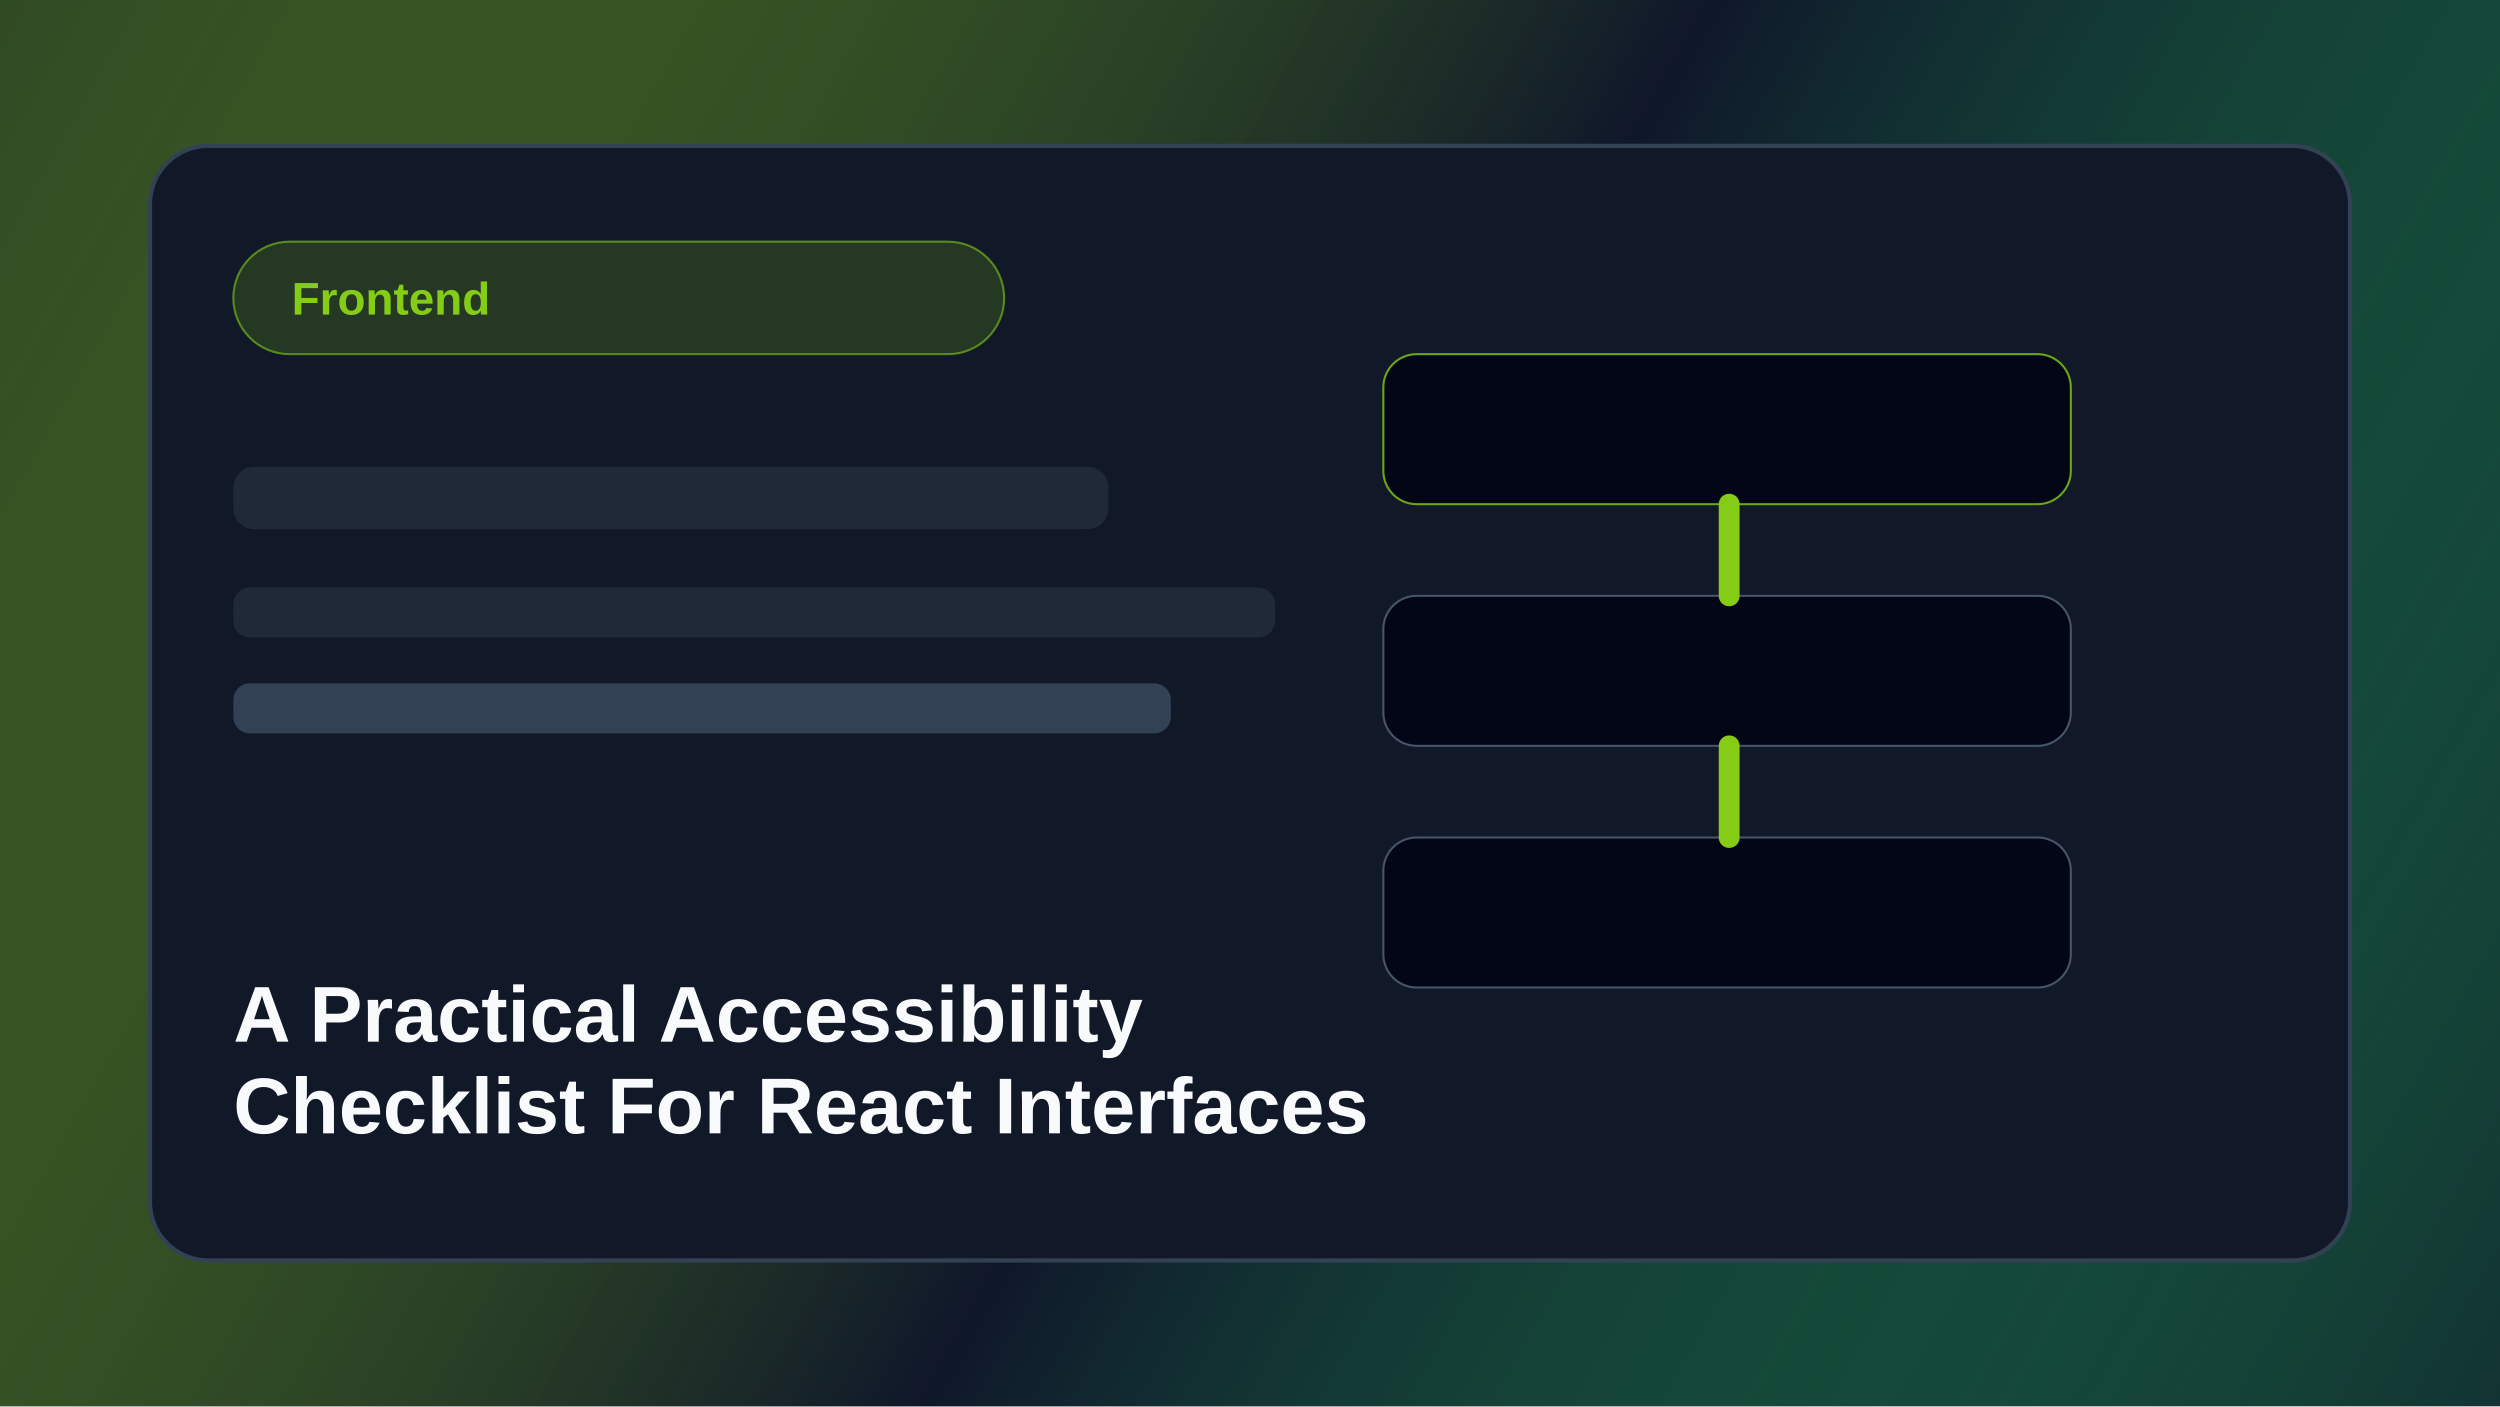
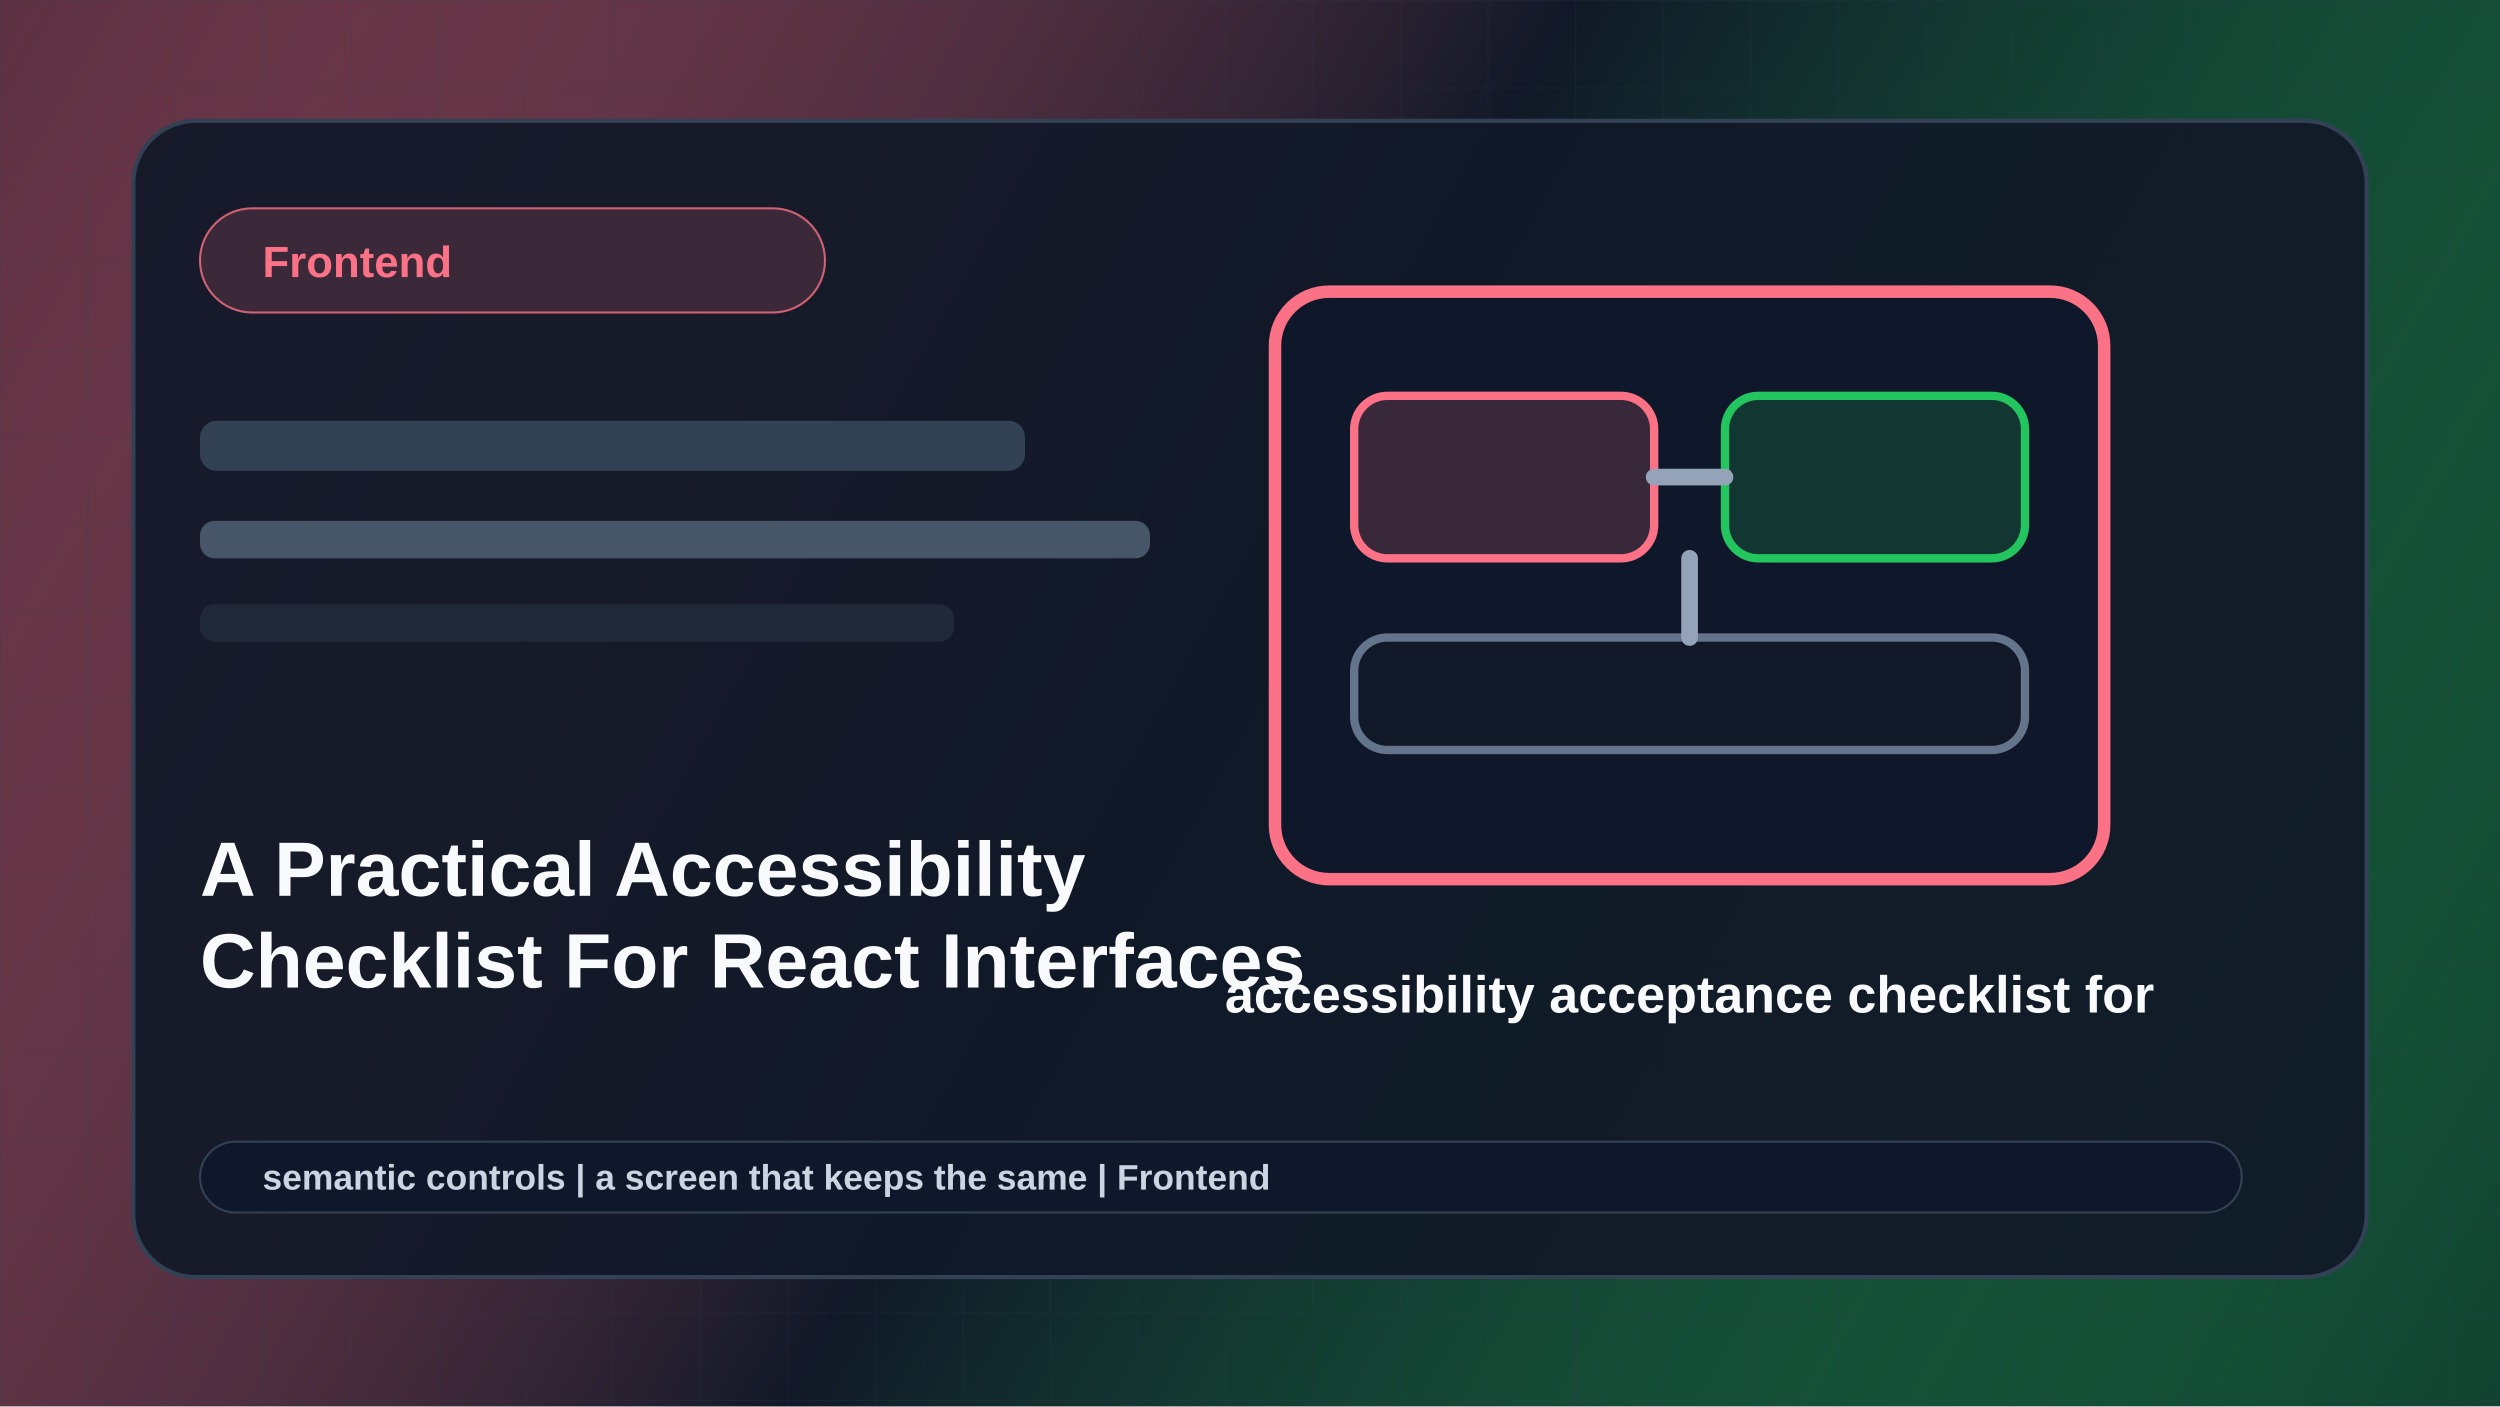
- <svg xmlns="http://www.w3.org/2000/svg" width="1200" height="675" viewBox="0 0 1200 675" fill="none">
-   <rect width="1200" height="675" fill="#0F172A" />
-   <rect width="1200" height="675" fill="url(#bg)" />
-   <rect x="72" y="70" width="1056" height="535" rx="28" fill="#111827" stroke="#334155" stroke-width="2" />
-   <rect x="112" y="116" width="370" height="54" rx="27" fill="#84CC16" fill-opacity="0.18" stroke="#84CC16" stroke-opacity="0.6" />
-   <text x="140" y="151" fill="#84CC16" font-family="Arial, sans-serif" font-size="22" font-weight="700">Frontend</text>
-   <rect x="112" y="224" width="420" height="30" rx="10" fill="#1F2937" />
-   <rect x="112" y="282" width="500" height="24" rx="8" fill="#1F2937" />
-   <rect x="112" y="328" width="450" height="24" rx="8" fill="#334155" />
-   <rect x="664" y="170" width="330" height="72" rx="16" fill="#020617" stroke="#84CC16" stroke-opacity="0.8" />
-   <rect x="664" y="286" width="330" height="72" rx="16" fill="#020617" stroke="#475569" />
-   <rect x="664" y="402" width="330" height="72" rx="16" fill="#020617" stroke="#475569" />
-   <path d="M830 242V286" stroke="#84CC16" stroke-width="10" stroke-linecap="round" />
-   <path d="M830 358V402" stroke="#84CC16" stroke-width="10" stroke-linecap="round" />
-   <text x="112" y="500" fill="#F8FAFC" font-family="Arial, sans-serif" font-size="38" font-weight="700">A Practical Accessibility</text>
-   <text x="112" y="544" fill="#F8FAFC" font-family="Arial, sans-serif" font-size="38" font-weight="700">Checklist For React Interfaces</text>
+ <svg xmlns="http://www.w3.org/2000/svg" width="1200" height="675" viewBox="0 0 1200 675" role="img" aria-labelledby="title desc">
  <defs>
    <linearGradient id="bg" x1="0" y1="0" x2="1200" y2="675" gradientUnits="userSpaceOnUse">
-       <stop stop-color="#84CC16" stop-opacity="0.28" />
-       <stop offset="0.52" stop-color="#0F172A" stop-opacity="0.96" />
-       <stop offset="1" stop-color="#22C55E" stop-opacity="0.16" />
+       <stop stop-color="#FB7185" stop-opacity="0.34" />
+       <stop offset="0.48" stop-color="#111827" stop-opacity="1" />
+       <stop offset="1" stop-color="#22C55E" stop-opacity="0.28" />
    </linearGradient>
+     <pattern id="grid" width="42" height="42" patternUnits="userSpaceOnUse">
+       <path d="M42 0H0V42" fill="none" stroke="#334155" stroke-opacity="0.35" />
+     </pattern>
  </defs>
+   <rect width="1200" height="675" fill="#0B1020" />
+   <rect width="1200" height="675" fill="url(#bg)" />
+   <rect width="1200" height="675" fill="url(#grid)" opacity="0.55" />
+   <rect x="64" y="58" width="1072" height="555" rx="30" fill="#111827" fill-opacity="0.92" stroke="#334155" stroke-width="2" />
+   <rect x="96" y="100" width="300" height="50" rx="25" fill="#FB7185" fill-opacity="0.16" stroke="#FB7185" stroke-opacity="0.8" />
+   <text x="126" y="133" fill="#FB7185" font-family="Arial, sans-serif" font-size="21" font-weight="800">Frontend</text>
+   <rect x="96" y="202" width="396" height="24" rx="8" fill="#334155" />
+   <rect x="96" y="250" width="456" height="18" rx="7" fill="#475569" />
+   <rect x="96" y="290" width="362" height="18" rx="7" fill="#1F2937" />
+   <rect x="612" y="140" width="398" height="282" rx="26" fill="#0F172A" stroke="#FB7185" stroke-width="6" />
+   <rect x="650" y="190" width="144" height="78" rx="16" fill="#FB7185" fill-opacity="0.18" stroke="#FB7185" stroke-width="4" />
+   <rect x="828" y="190" width="144" height="78" rx="16" fill="#22C55E" fill-opacity="0.18" stroke="#22C55E" stroke-width="4" />
+   <rect x="650" y="306" width="322" height="54" rx="16" fill="#111827" stroke="#64748B" stroke-width="4" />
+   <path d="M794 229h34M811 268v38" stroke="#94A3B8" stroke-width="8" stroke-linecap="round" />
+   <text x="811" y="486" text-anchor="middle" fill="#F8FAFC" font-family="Arial" font-size="25" font-weight="700">accessibility acceptance checklist for</text>
+   <rect x="96" y="548" width="980" height="34" rx="17" fill="#0F172A" stroke="#334155" />
+   <text x="126" y="571" fill="#CBD5E1" font-family="Arial, sans-serif" font-size="17" font-weight="700">semantic controls  |  a screen that keeps the same  |  Frontend</text>
+   <text x="96" y="430" fill="#F8FAFC" font-family="Arial, sans-serif" font-size="37" font-weight="800">A Practical Accessibility</text>
+   <text x="96" y="474" fill="#F8FAFC" font-family="Arial, sans-serif" font-size="37" font-weight="800">Checklist For React Interfaces</text>
</svg>
